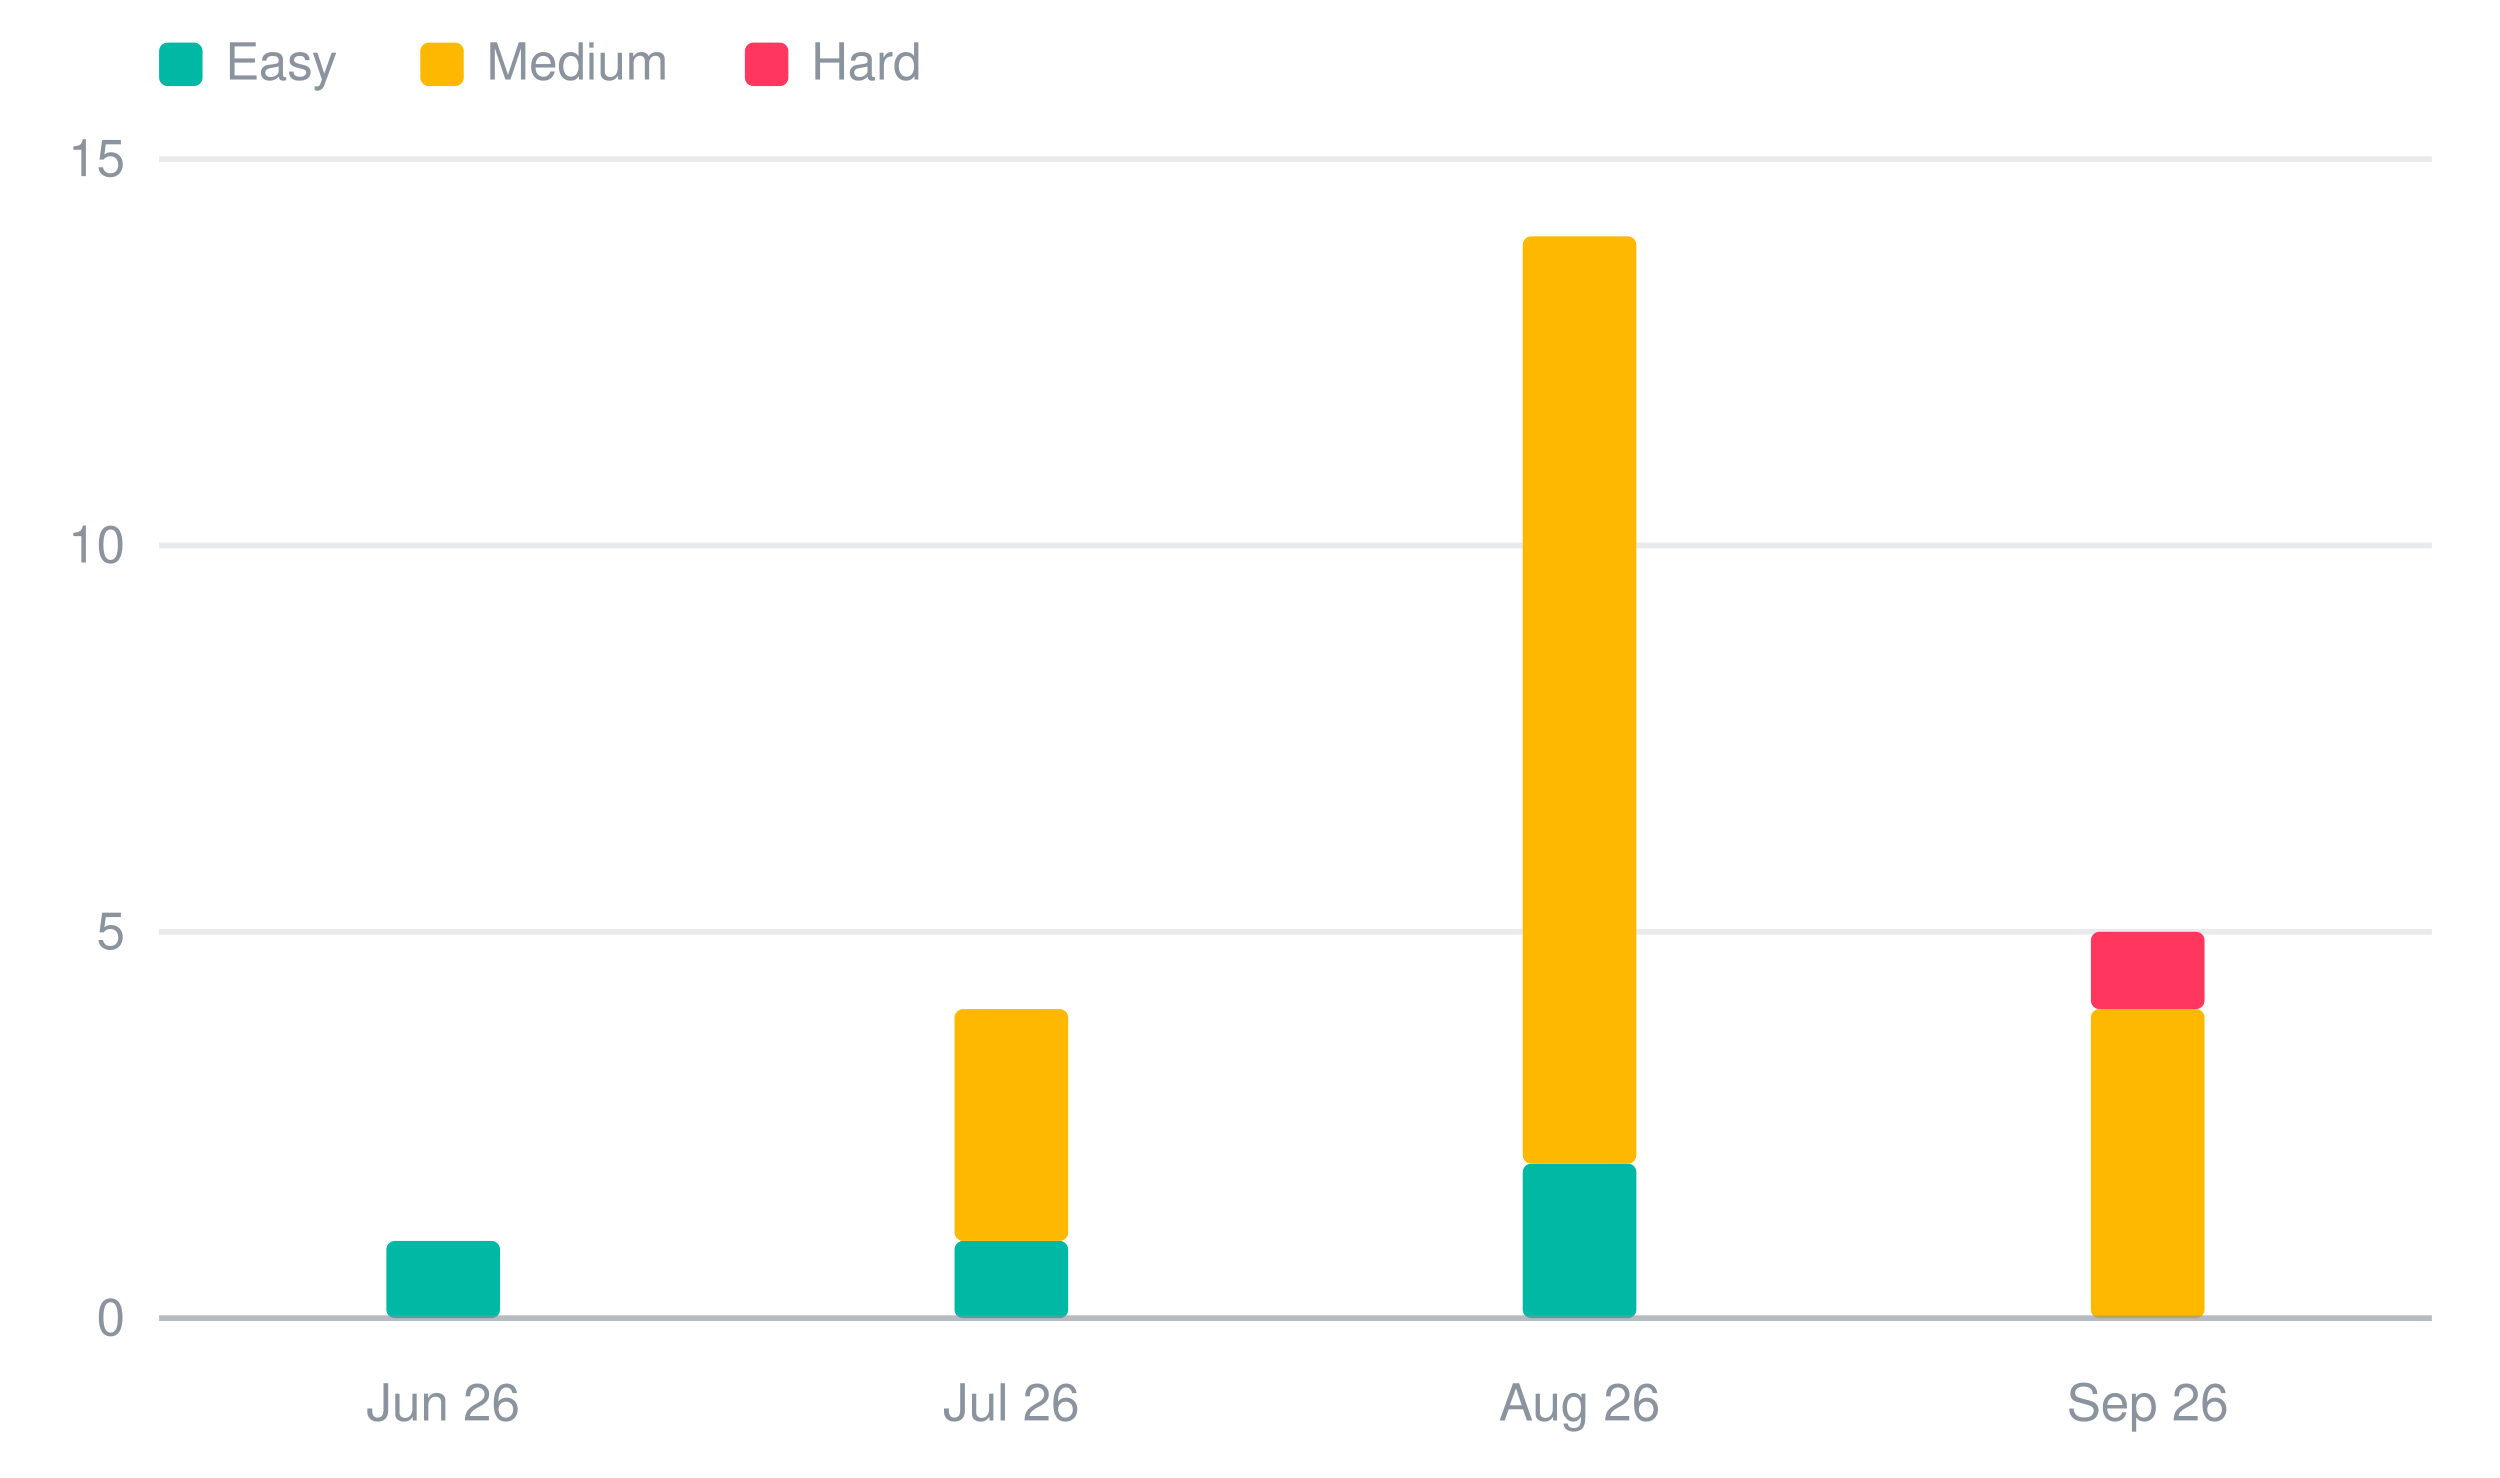
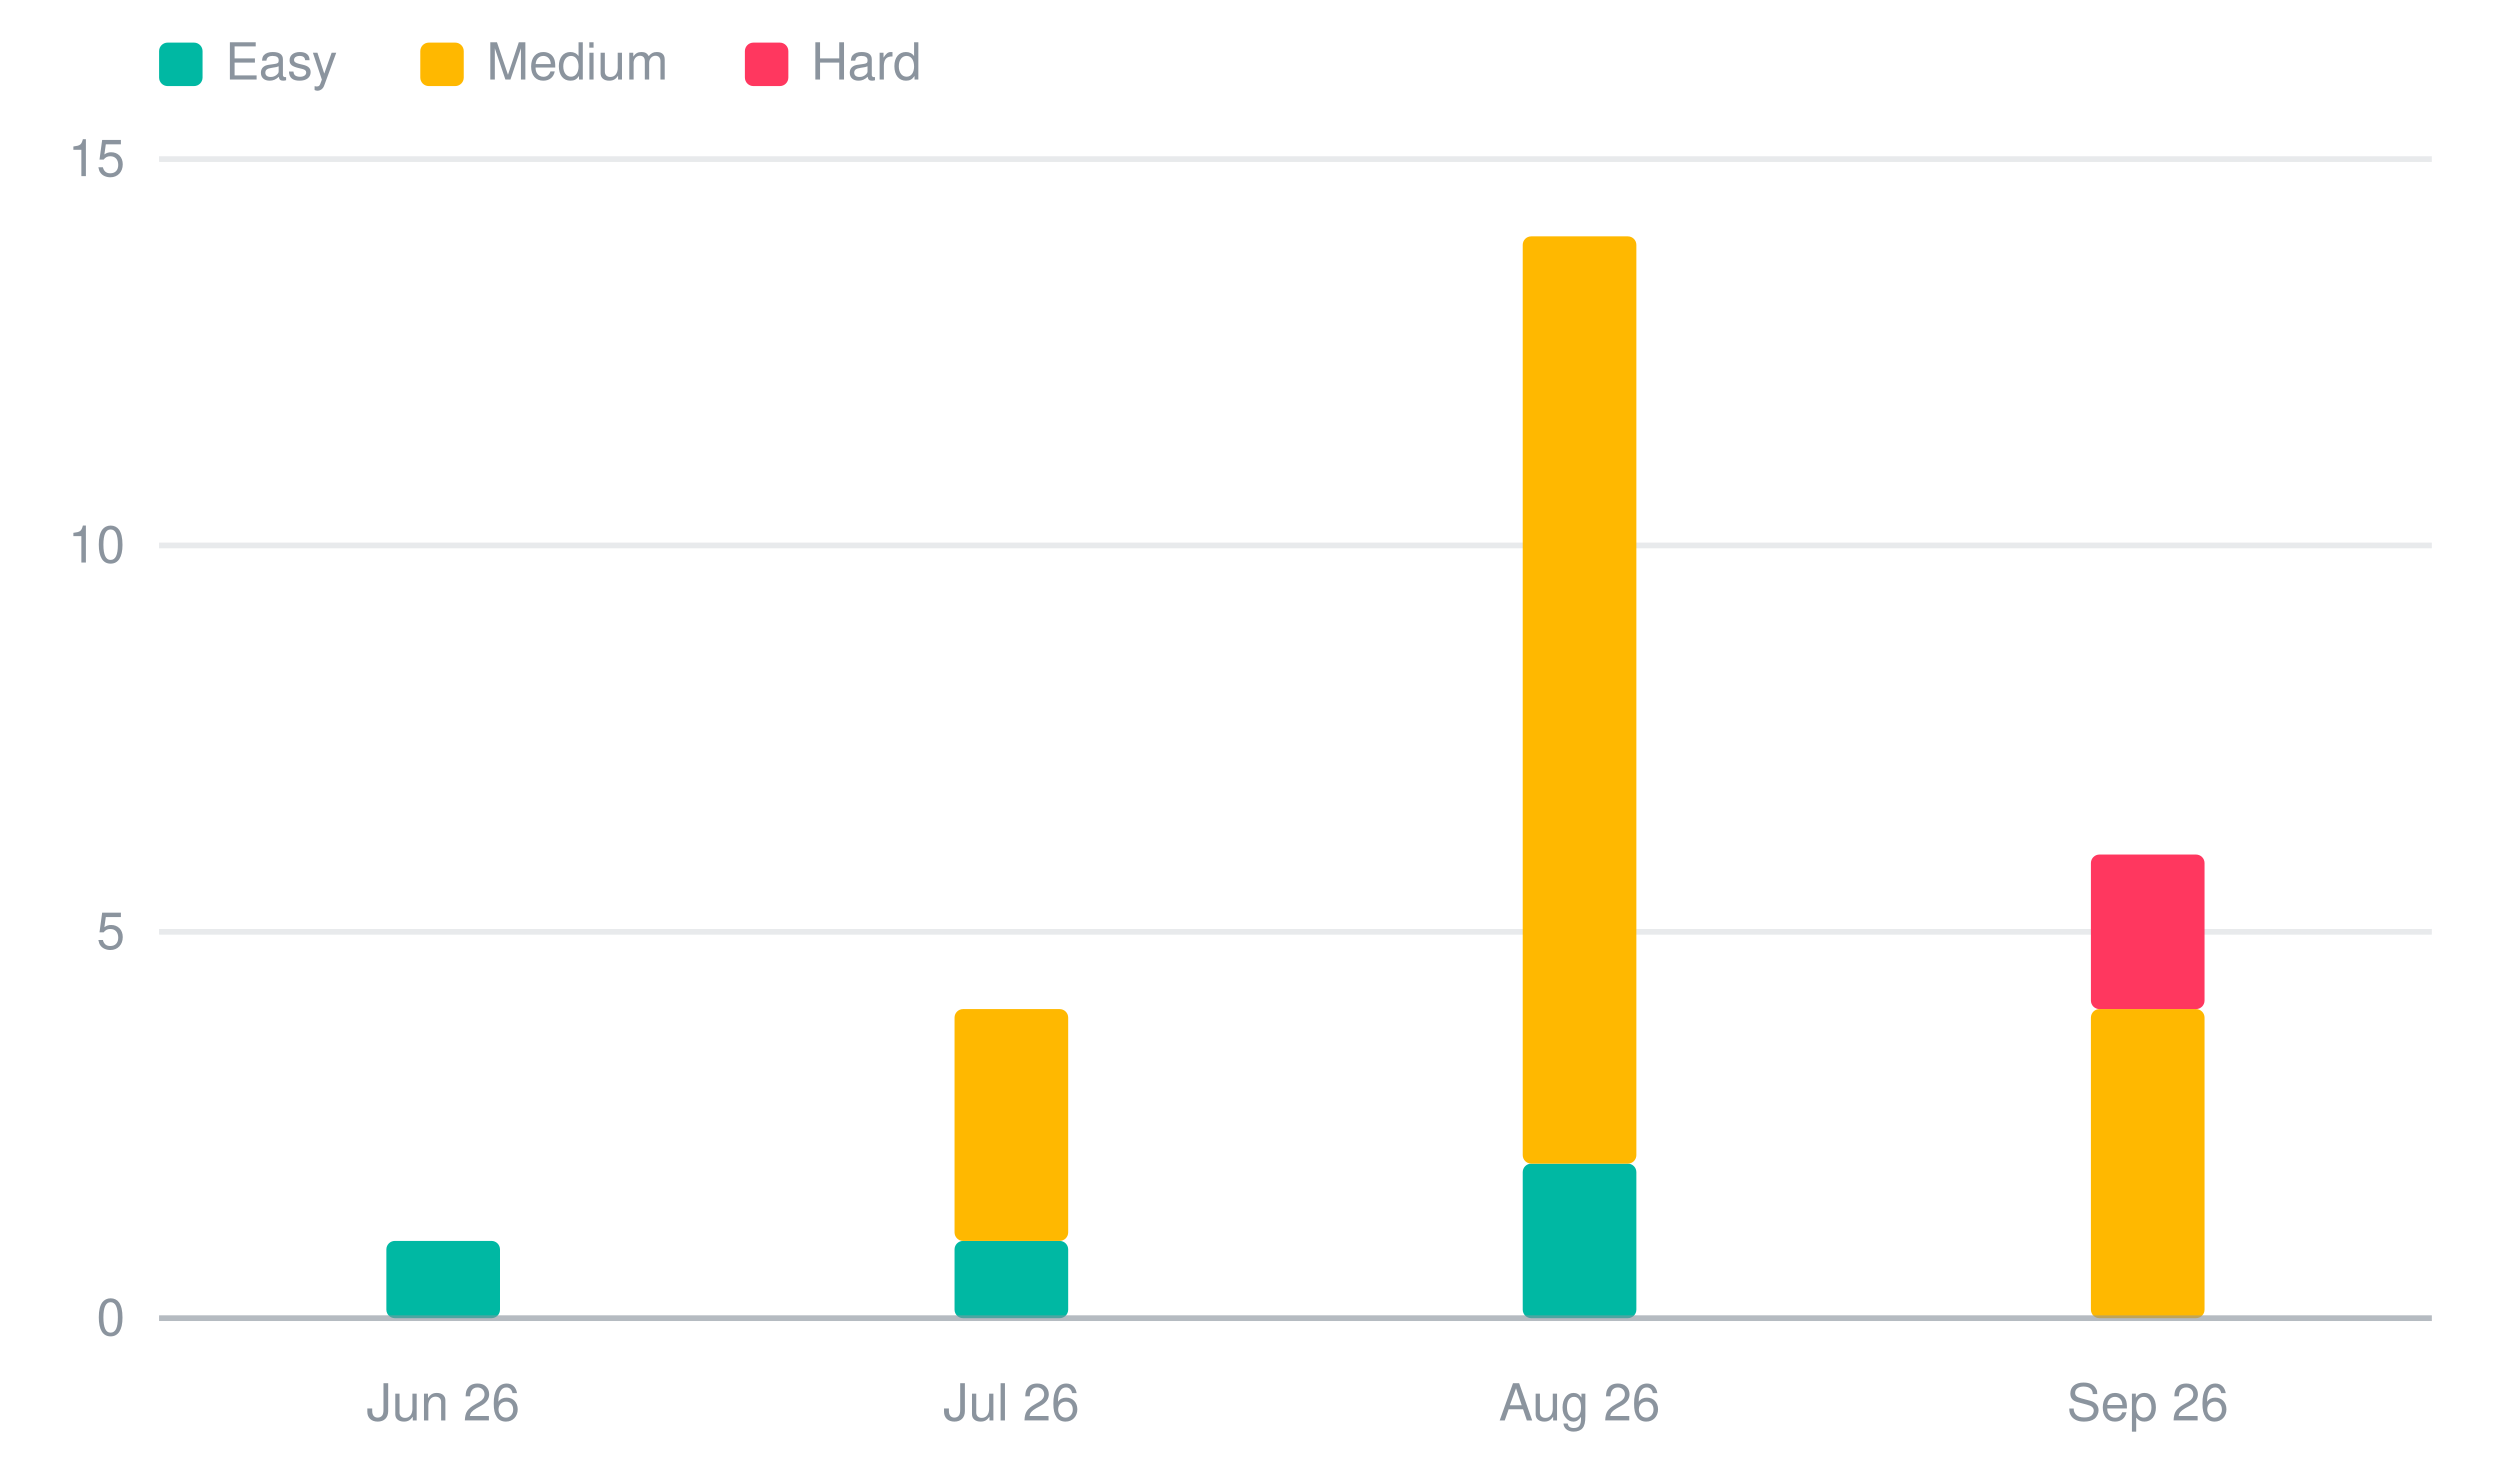
<svg xmlns="http://www.w3.org/2000/svg" viewBox="0 0 440 260" width="440" height="260" role="img" font-family="system-ui, -apple-system, Segoe UI, Helvetica, Arial, sans-serif">
  <line x1="28" y1="232" x2="428" y2="232" stroke="#8b949e" stroke-width="1" opacity="0.2" />
  <text x="22" y="235" font-size="9" fill="#8b949e" text-anchor="end" font-weight="normal" opacity="1">0</text>
  <line x1="28" y1="164" x2="428" y2="164" stroke="#8b949e" stroke-width="1" opacity="0.2" />
  <text x="22" y="167" font-size="9" fill="#8b949e" text-anchor="end" font-weight="normal" opacity="1">5</text>
  <line x1="28" y1="96" x2="428" y2="96" stroke="#8b949e" stroke-width="1" opacity="0.2" />
  <text x="22" y="99" font-size="9" fill="#8b949e" text-anchor="end" font-weight="normal" opacity="1">10</text>
  <line x1="28" y1="28" x2="428" y2="28" stroke="#8b949e" stroke-width="1" opacity="0.2" />
  <text x="22" y="31" font-size="9" fill="#8b949e" text-anchor="end" font-weight="normal" opacity="1">15</text>
  <rect x="68" y="218.4" width="20" height="13.6" rx="1.5" fill="#00b8a3" opacity="1" />
  <text x="78" y="250" font-size="9" fill="#8b949e" text-anchor="middle" font-weight="normal" opacity="1">Jun 26</text>
  <rect x="168" y="218.4" width="20" height="13.6" rx="1.5" fill="#00b8a3" opacity="1" />
  <rect x="168" y="177.6" width="20" height="40.8" rx="1.5" fill="#ffb800" opacity="1" />
  <text x="178" y="250" font-size="9" fill="#8b949e" text-anchor="middle" font-weight="normal" opacity="1">Jul 26</text>
  <rect x="268" y="204.8" width="20" height="27.2" rx="1.5" fill="#00b8a3" opacity="1" />
  <rect x="268" y="41.6" width="20" height="163.2" rx="1.5" fill="#ffb800" opacity="1" />
  <text x="278" y="250" font-size="9" fill="#8b949e" text-anchor="middle" font-weight="normal" opacity="1">Aug 26</text>
  <rect x="368" y="177.6" width="20" height="54.4" rx="1.5" fill="#ffb800" opacity="1" />
-   <rect x="368" y="164" width="20" height="13.6" rx="1.5" fill="#ff375f" opacity="1" />
+   <rect x="368" y="150.4" width="20" height="27.2" rx="1.5" fill="#ff375f" opacity="1" />
  <text x="378" y="250" font-size="9" fill="#8b949e" text-anchor="middle" font-weight="normal" opacity="1">Sep 26</text>
  <line x1="28" y1="232" x2="428" y2="232" stroke="#8b949e" stroke-width="1" opacity="0.55" />
  <rect x="28" y="7.5" width="7.65" height="7.65" rx="1.5" fill="#00b8a3" opacity="1" />
  <text x="39.65" y="14" font-size="9" fill="#8b949e" text-anchor="start" font-weight="normal" opacity="1">Easy</text>
  <rect x="73.97" y="7.5" width="7.65" height="7.65" rx="1.5" fill="#ffb800" opacity="1" />
  <text x="85.62" y="14" font-size="9" fill="#8b949e" text-anchor="start" font-weight="normal" opacity="1">Medium</text>
  <rect x="131.1" y="7.5" width="7.65" height="7.65" rx="1.5" fill="#ff375f" opacity="1" />
  <text x="142.75" y="14" font-size="9" fill="#8b949e" text-anchor="start" font-weight="normal" opacity="1">Hard</text>
</svg>
